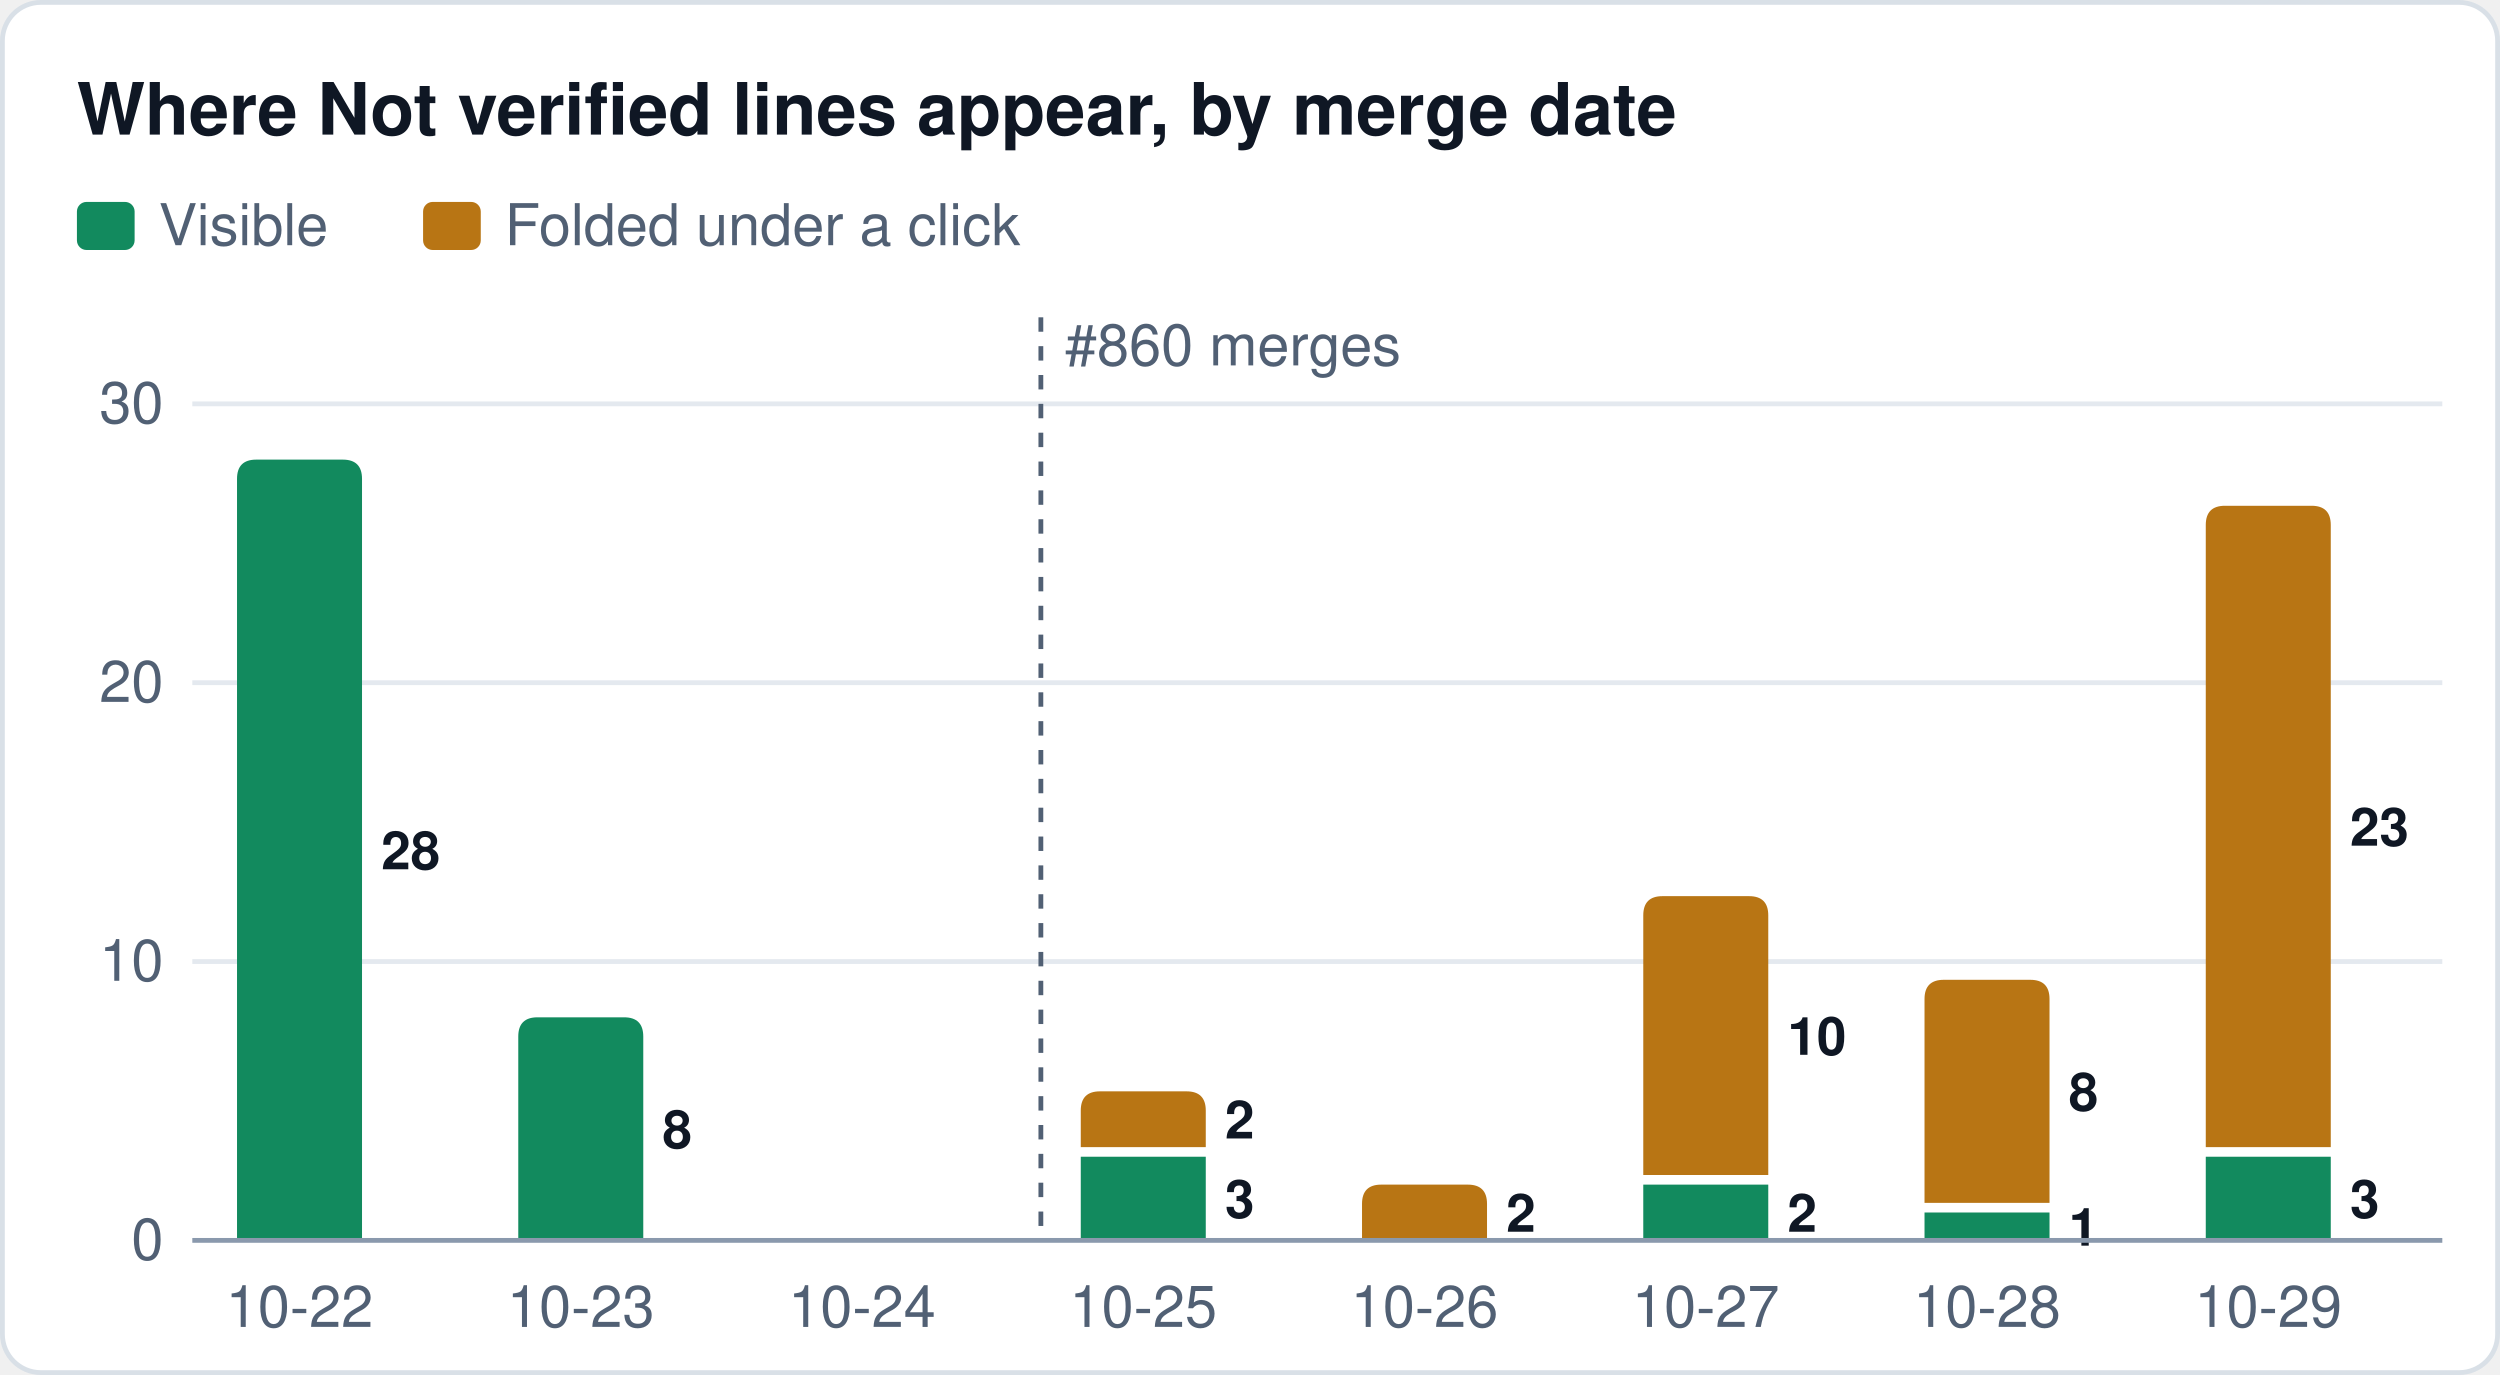
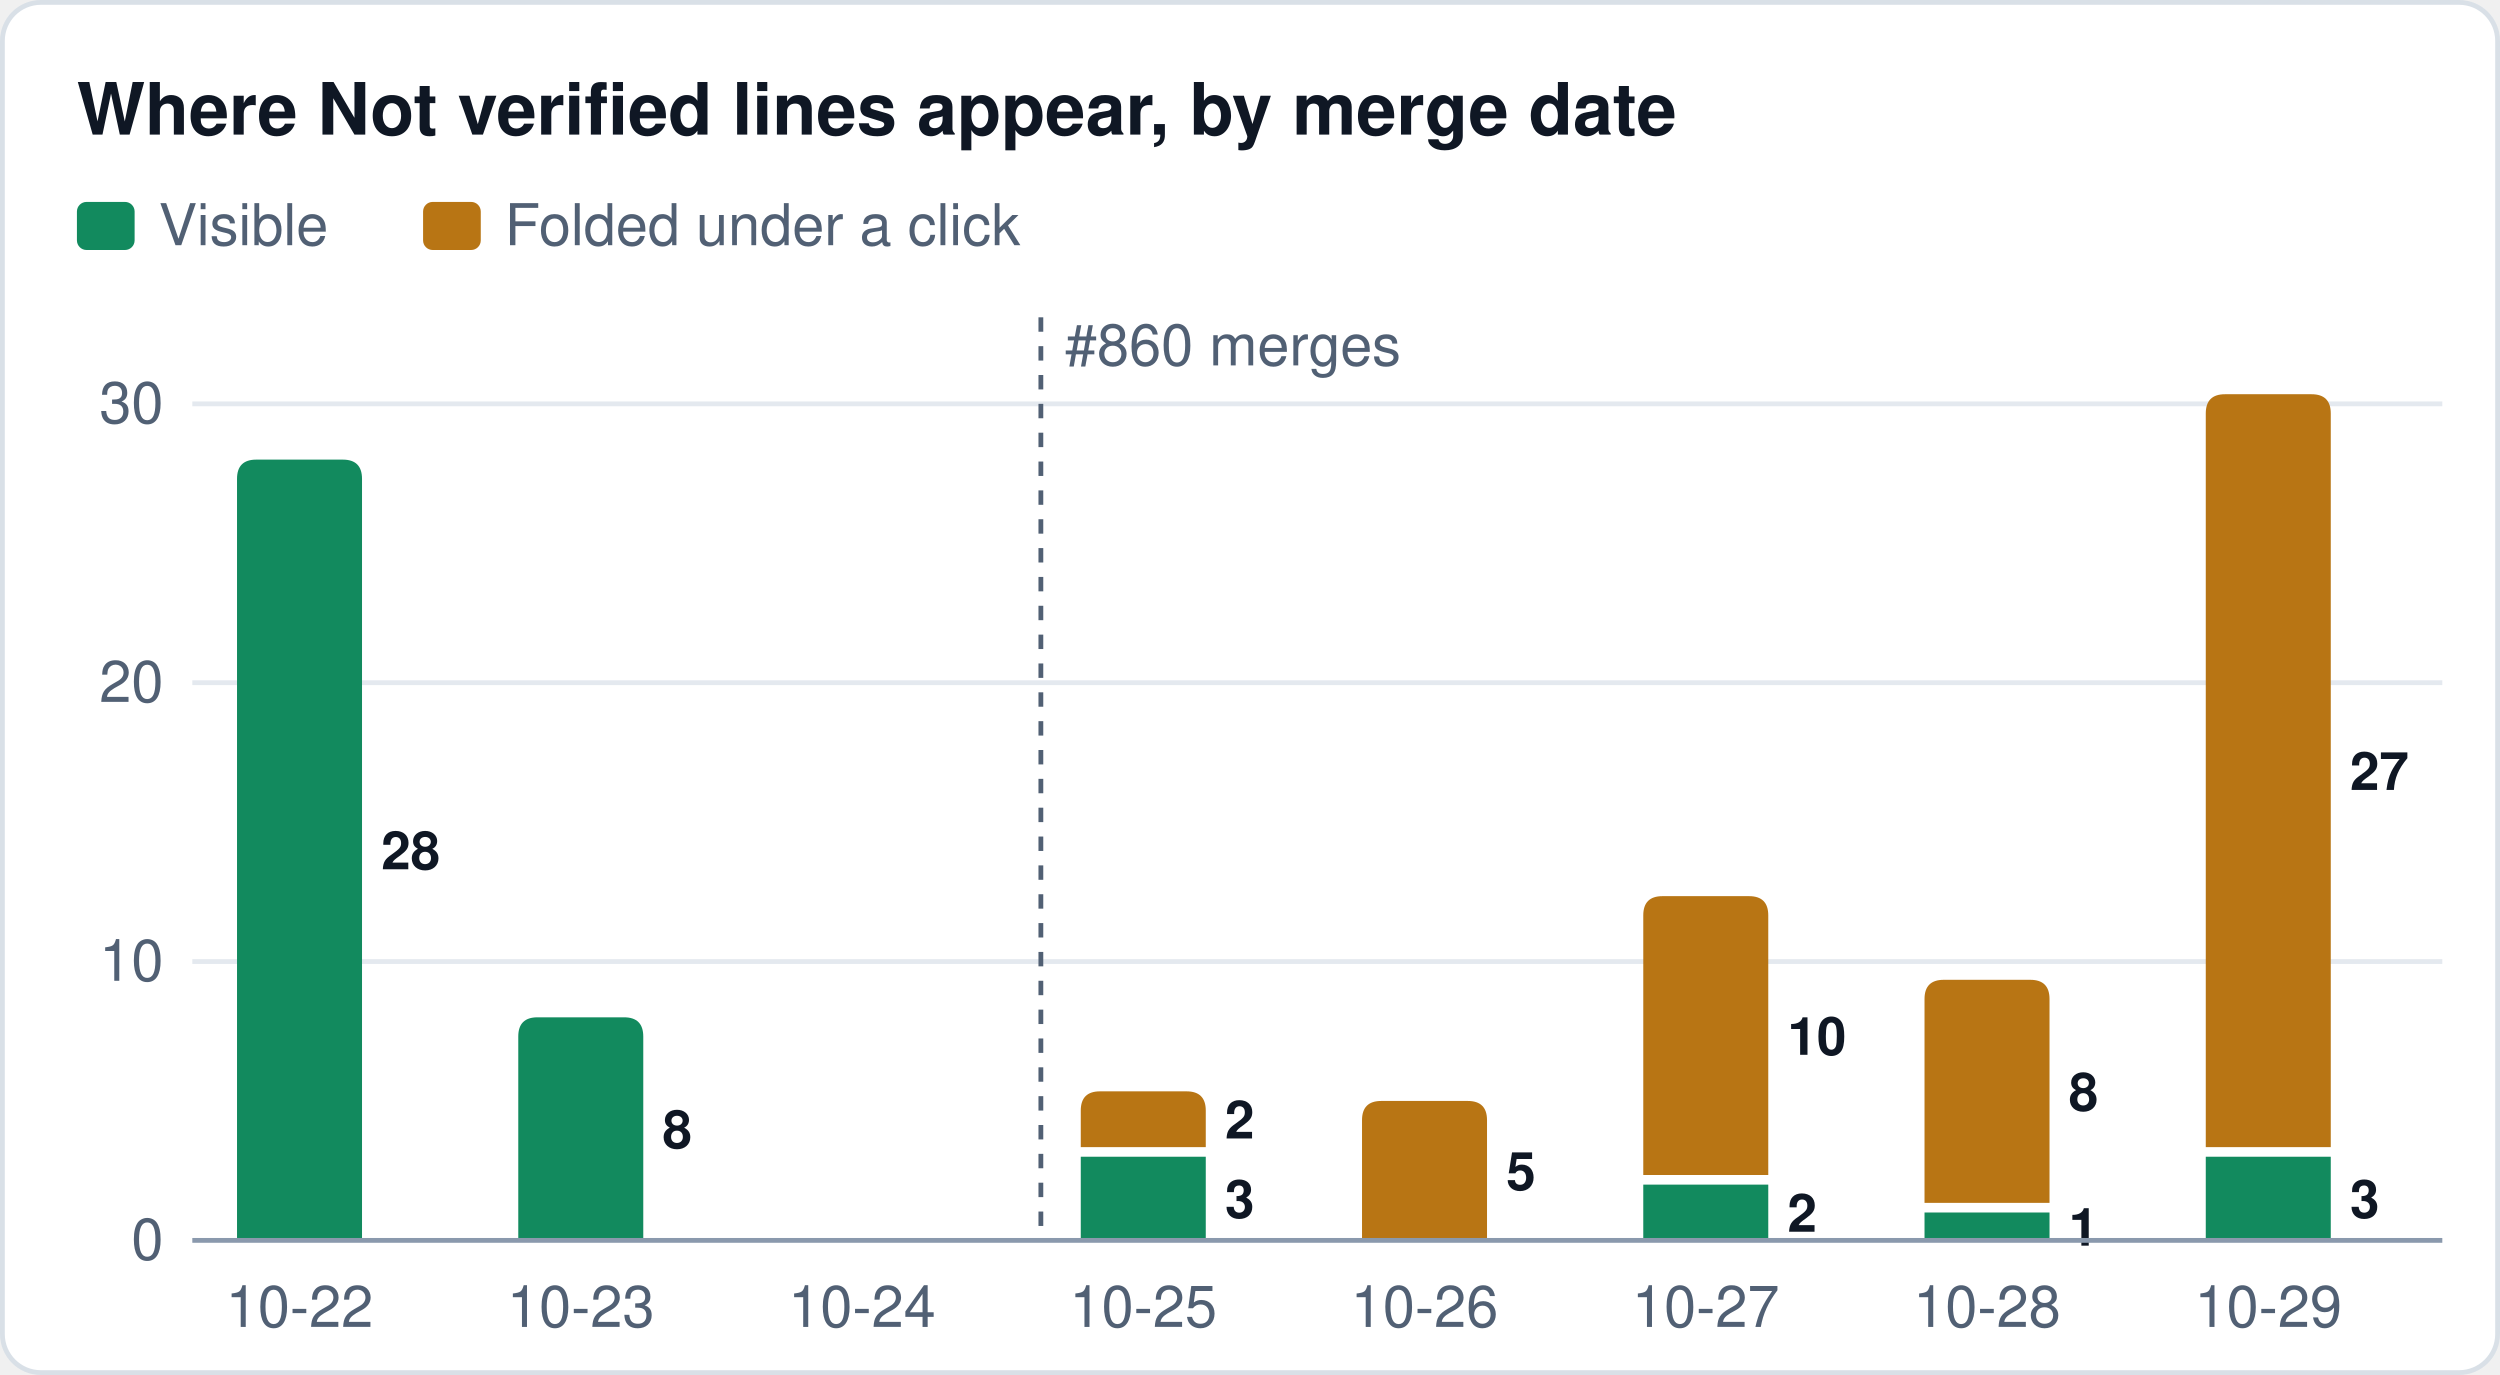
<svg xmlns="http://www.w3.org/2000/svg" viewBox="0 0 520 286" width="520" role="img" aria-labelledby="t d">
  <style>
.bg{fill:#fff;stroke:#d9e0e7}
text{font-family:ui-sans-serif,-apple-system,"Segoe UI",Helvetica,Arial,sans-serif;fill:#0f1724}
.h{font-size:15px;font-weight:600}
.s{font-size:12px}
.n{font-size:11px;font-weight:600}
.m{fill:#516074}
.e{text-anchor:end}
.c{text-anchor:middle}
.grid{stroke:#e4e9ef;stroke-width:1}
.axis{stroke:#8a99ad;stroke-width:1}
.mark{stroke:#516074;stroke-width:1;stroke-dasharray:3 3}
.vis{fill:#128a5e}
.fold{fill:#b87514}
@media (prefers-color-scheme:dark){
.bg{fill:#0f1724;stroke:#2a3648}
text{fill:#e6edf5}
.m{fill:#9fb0c3}
.grid{stroke:#223044}
.axis{stroke:#4a5a70}
.mark{stroke:#9fb0c3}
.vis{fill:#26a572}
.fold{fill:#bf852a}
}
</style>
  <rect class="bg" x="0.5" y="0.5" width="519" height="285" rx="8" />
  <text class="h" x="16" y="28">Where Not verified lines appear, by merge date</text>
  <rect class="vis" x="16" y="42" width="12" height="10" rx="2" />
  <text class="s m" x="33" y="51">Visible</text>
  <rect class="fold" x="88" y="42" width="12" height="10" rx="2" />
  <text class="s m" x="105" y="51">Folded under a click</text>
  <line class="grid" x1="40.0" y1="200.0" x2="508.0" y2="200.0" />
  <text class="s m e" x="34.0" y="204.0">10</text>
  <line class="grid" x1="40.0" y1="142.0" x2="508.0" y2="142.0" />
  <text class="s m e" x="34.0" y="146.0">20</text>
  <line class="grid" x1="40.0" y1="84.0" x2="508.0" y2="84.0" />
  <text class="s m e" x="34.0" y="88.0">30</text>
  <text class="s m e" x="34.0" y="262.0">0</text>
  <line class="mark" x1="216.5" y1="66" x2="216.5" y2="258.0" />
  <text class="s m" x="221.5" y="76">#860 merges</text>
  <path class="vis" d="M49.3 258.0V99.6Q49.3 95.6 53.3 95.6H71.3Q75.3 95.6 75.3 99.6V258.0Z" />
  <text class="n" x="79.3" y="180.8">28</text>
  <text class="s m c" x="62.3" y="276.0">10-22</text>
  <path class="vis" d="M107.8 258.0V215.6Q107.8 211.6 111.8 211.6H129.8Q133.8 211.6 133.8 215.6V258.0Z" />
  <text class="n" x="137.8" y="238.8">8</text>
  <text class="s m c" x="120.8" y="276.0">10-23</text>
  <text class="s m c" x="179.3" y="276.0">10-24</text>
  <rect class="vis" x="224.8" y="240.6" width="26.0" height="17.4" />
  <text class="n" x="254.8" y="253.3">3</text>
  <path class="fold" d="M224.8 238.6V231.0Q224.8 227.0 228.8 227.0H246.8Q250.8 227.0 250.8 231.0V238.6Z" />
  <text class="n" x="254.8" y="236.8">2</text>
  <text class="s m c" x="237.8" y="276.0">10-25</text>
-   <path class="fold" d="M283.3 258.0V250.4Q283.3 246.4 287.3 246.4H305.3Q309.3 246.4 309.3 250.4V258.0Z" />
-   <text class="n" x="313.3" y="256.2">2</text>
+   <path class="fold" d="M283.3 258.0V233.0Q283.3 229.0 287.3 229.0H305.3Q309.3 229.0 309.3 233.0V258.0Z" />
+   <text class="n" x="313.3" y="247.5">5</text>
  <text class="s m c" x="296.3" y="276.0">10-26</text>
  <rect class="vis" x="341.8" y="246.4" width="26.0" height="11.6" />
  <text class="n" x="371.8" y="256.2">2</text>
  <path class="fold" d="M341.8 244.4V190.4Q341.8 186.4 345.8 186.4H363.8Q367.8 186.4 367.8 190.4V244.4Z" />
  <text class="n" x="371.8" y="219.4">10</text>
  <text class="s m c" x="354.8" y="276.0">10-27</text>
  <rect class="vis" x="400.3" y="252.2" width="26.0" height="5.8" />
  <text class="n" x="430.3" y="259.1">1</text>
  <path class="fold" d="M400.3 250.2V207.8Q400.3 203.8 404.3 203.8H422.3Q426.3 203.8 426.3 207.8V250.2Z" />
  <text class="n" x="430.3" y="231.0">8</text>
  <text class="s m c" x="413.3" y="276.0">10-28</text>
  <rect class="vis" x="458.8" y="240.6" width="26.0" height="17.4" />
  <text class="n" x="488.8" y="253.3">3</text>
-   <path class="fold" d="M458.8 238.6V109.2Q458.8 105.2 462.8 105.2H480.8Q484.8 105.2 484.8 109.2V238.6Z" />
-   <text class="n" x="488.8" y="175.9">23</text>
+   <path class="fold" d="M458.8 238.6V86.0Q458.8 82.0 462.8 82.0H480.8Q484.8 82.0 484.8 86.0V238.6Z" />
+   <text class="n" x="488.8" y="164.3">27</text>
  <text class="s m c" x="471.8" y="276.0">10-29</text>
  <line class="axis" x1="40.0" y1="258.0" x2="508.0" y2="258.0" />
</svg>
